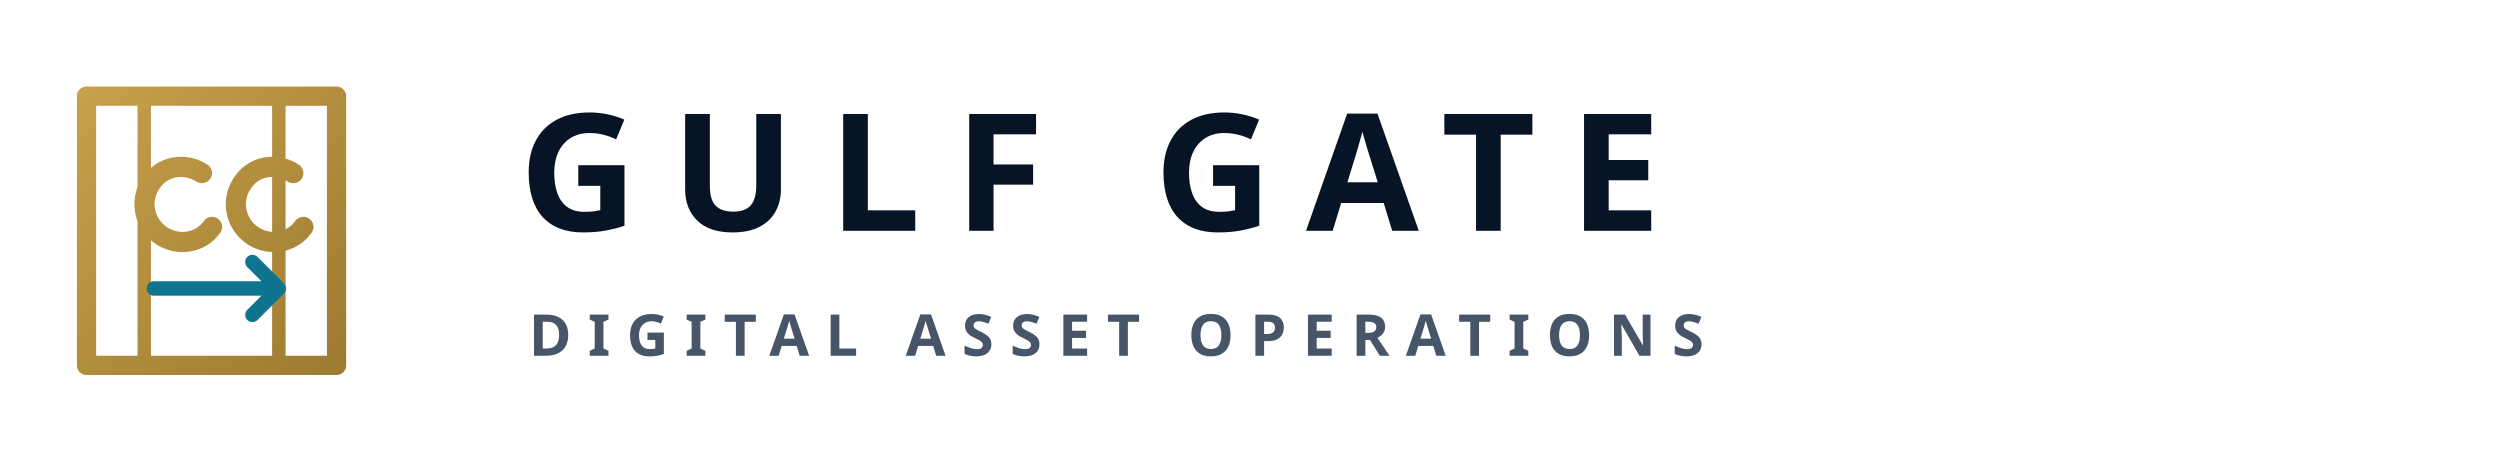
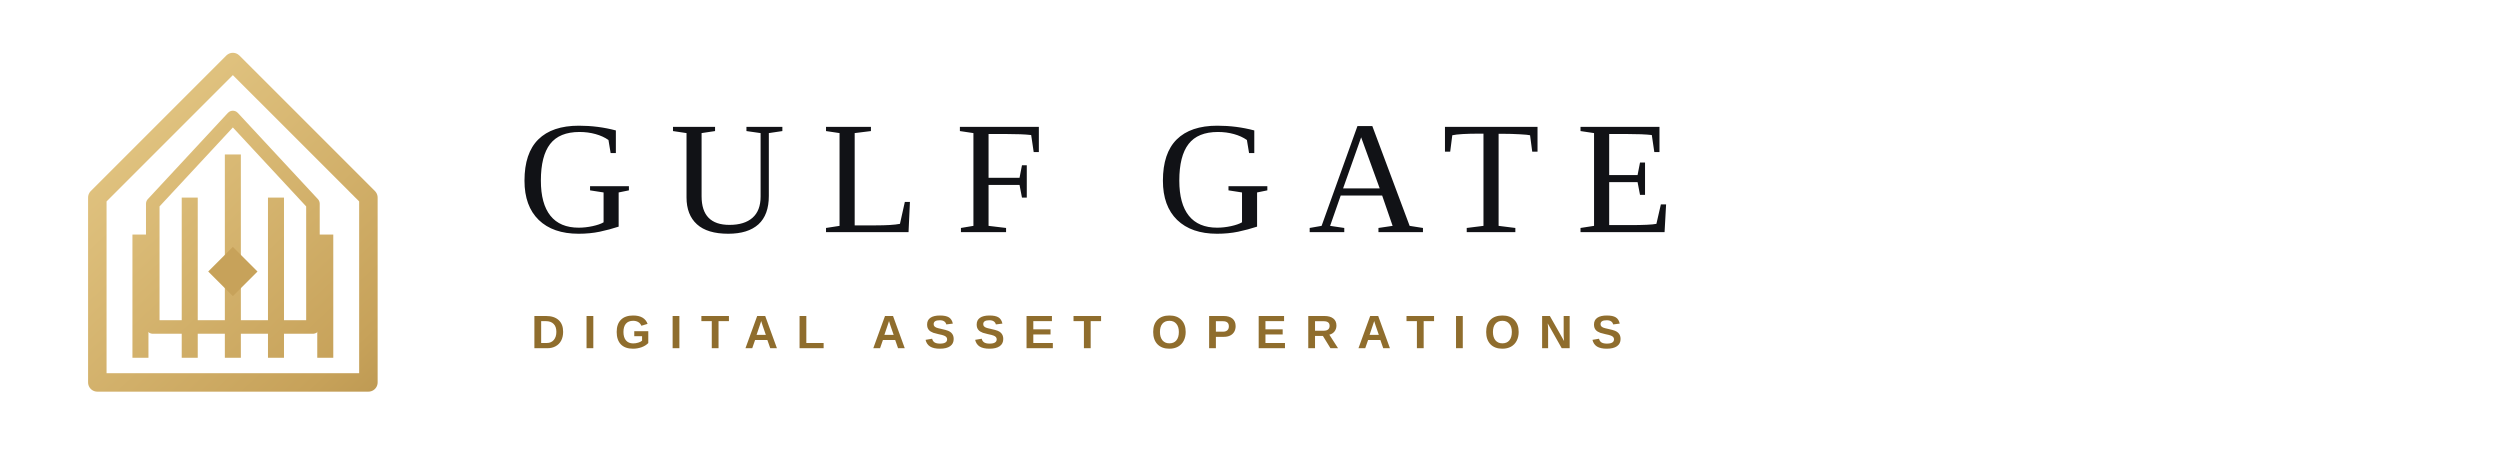
- <svg xmlns="http://www.w3.org/2000/svg" viewBox="0 0 520 96" role="img" aria-label="Gulf Gate light">
+ <svg xmlns="http://www.w3.org/2000/svg" viewBox="0 0 560 104" role="img" aria-label="Gulf Gate">
  <defs>
-     <linearGradient id="ggGoldL" x1="8" y1="10" x2="86" y2="86" gradientUnits="userSpaceOnUse">
-       <stop offset="0" stop-color="#C9A24D" />
-       <stop offset="1" stop-color="#8F6F28" />
+     <linearGradient id="gold" x1="8" y1="8" x2="88" y2="94" gradientUnits="userSpaceOnUse">
+       <stop offset="0" stop-color="#E6CA88" />
+       <stop offset="0.52" stop-color="#C7A25A" />
+       <stop offset="1" stop-color="#8F6D2D" />
    </linearGradient>
  </defs>
-   <g transform="translate(4 8)">
-     <path fill="none" stroke="url(#ggGoldL)" stroke-width="4" stroke-linejoin="round" d="M14 12h52v56H14z" />
-     <path fill="none" stroke="url(#ggGoldL)" stroke-width="2.8" stroke-linecap="round" d="M26 12v56M54 12v56" />
-     <path fill="none" stroke="url(#ggGoldL)" stroke-width="4.2" stroke-linecap="round" stroke-linejoin="round" d="M38 28c-3.6-2.3-8.3-1.5-10.6 2.1-2.5 3.7-1.4 8.6 2.3 11 3.5 2.2 8.1 1.4 10.4-1.9" />
-     <path fill="none" stroke="url(#ggGoldL)" stroke-width="4.2" stroke-linecap="round" stroke-linejoin="round" d="M57 28c-3.6-2.3-8.3-1.5-10.6 2.1-2.5 3.7-1.4 8.6 2.3 11 3.5 2.2 8.1 1.4 10.4-1.9" />
-     <path fill="none" stroke="#0E7490" stroke-width="3" stroke-linecap="round" stroke-linejoin="round" d="M28 52h26m0 0-5.5-5.5M54 52l-5.5 5.5" />
+   <g transform="translate(8 7) scale(1.38)">
+     <path d="M32 5 54 27v30H10V27L32 5Z" fill="none" stroke="url(#gold)" stroke-width="3" stroke-linejoin="round" />
+     <path d="M32 14 45 28v20H19V28L32 14Z" fill="none" stroke="url(#gold)" stroke-width="2.2" stroke-linejoin="round" />
+     <path d="M17 53V33m8 20V27m7 26V20m7 33V27m8 26V33" fill="none" stroke="url(#gold)" stroke-width="2.6" />
+     <path d="m32 35 4 4-4 4-4-4 4-4Z" fill="#C7A25A" />
  </g>
-   <text x="108" y="48" fill="#071426" font-family="ui-sans-serif, system-ui, sans-serif" font-size="34" font-weight="750" letter-spacing="7">GULF GATE</text>
-   <text x="110" y="74" fill="#475569" font-family="ui-sans-serif, system-ui, sans-serif" font-size="12" font-weight="600" letter-spacing="3.4">DIGITAL ASSET OPERATIONS</text>
+   <text x="116" y="52" fill="#111216" font-family="Georgia, Times New Roman, serif" font-size="36" font-weight="500" letter-spacing="8">GULF GATE</text>
+   <text x="119" y="78" fill="#8F6D2D" font-family="Arial, Helvetica, sans-serif" font-size="10.5" font-weight="700" letter-spacing="4.1">DIGITAL ASSET OPERATIONS</text>
</svg>
